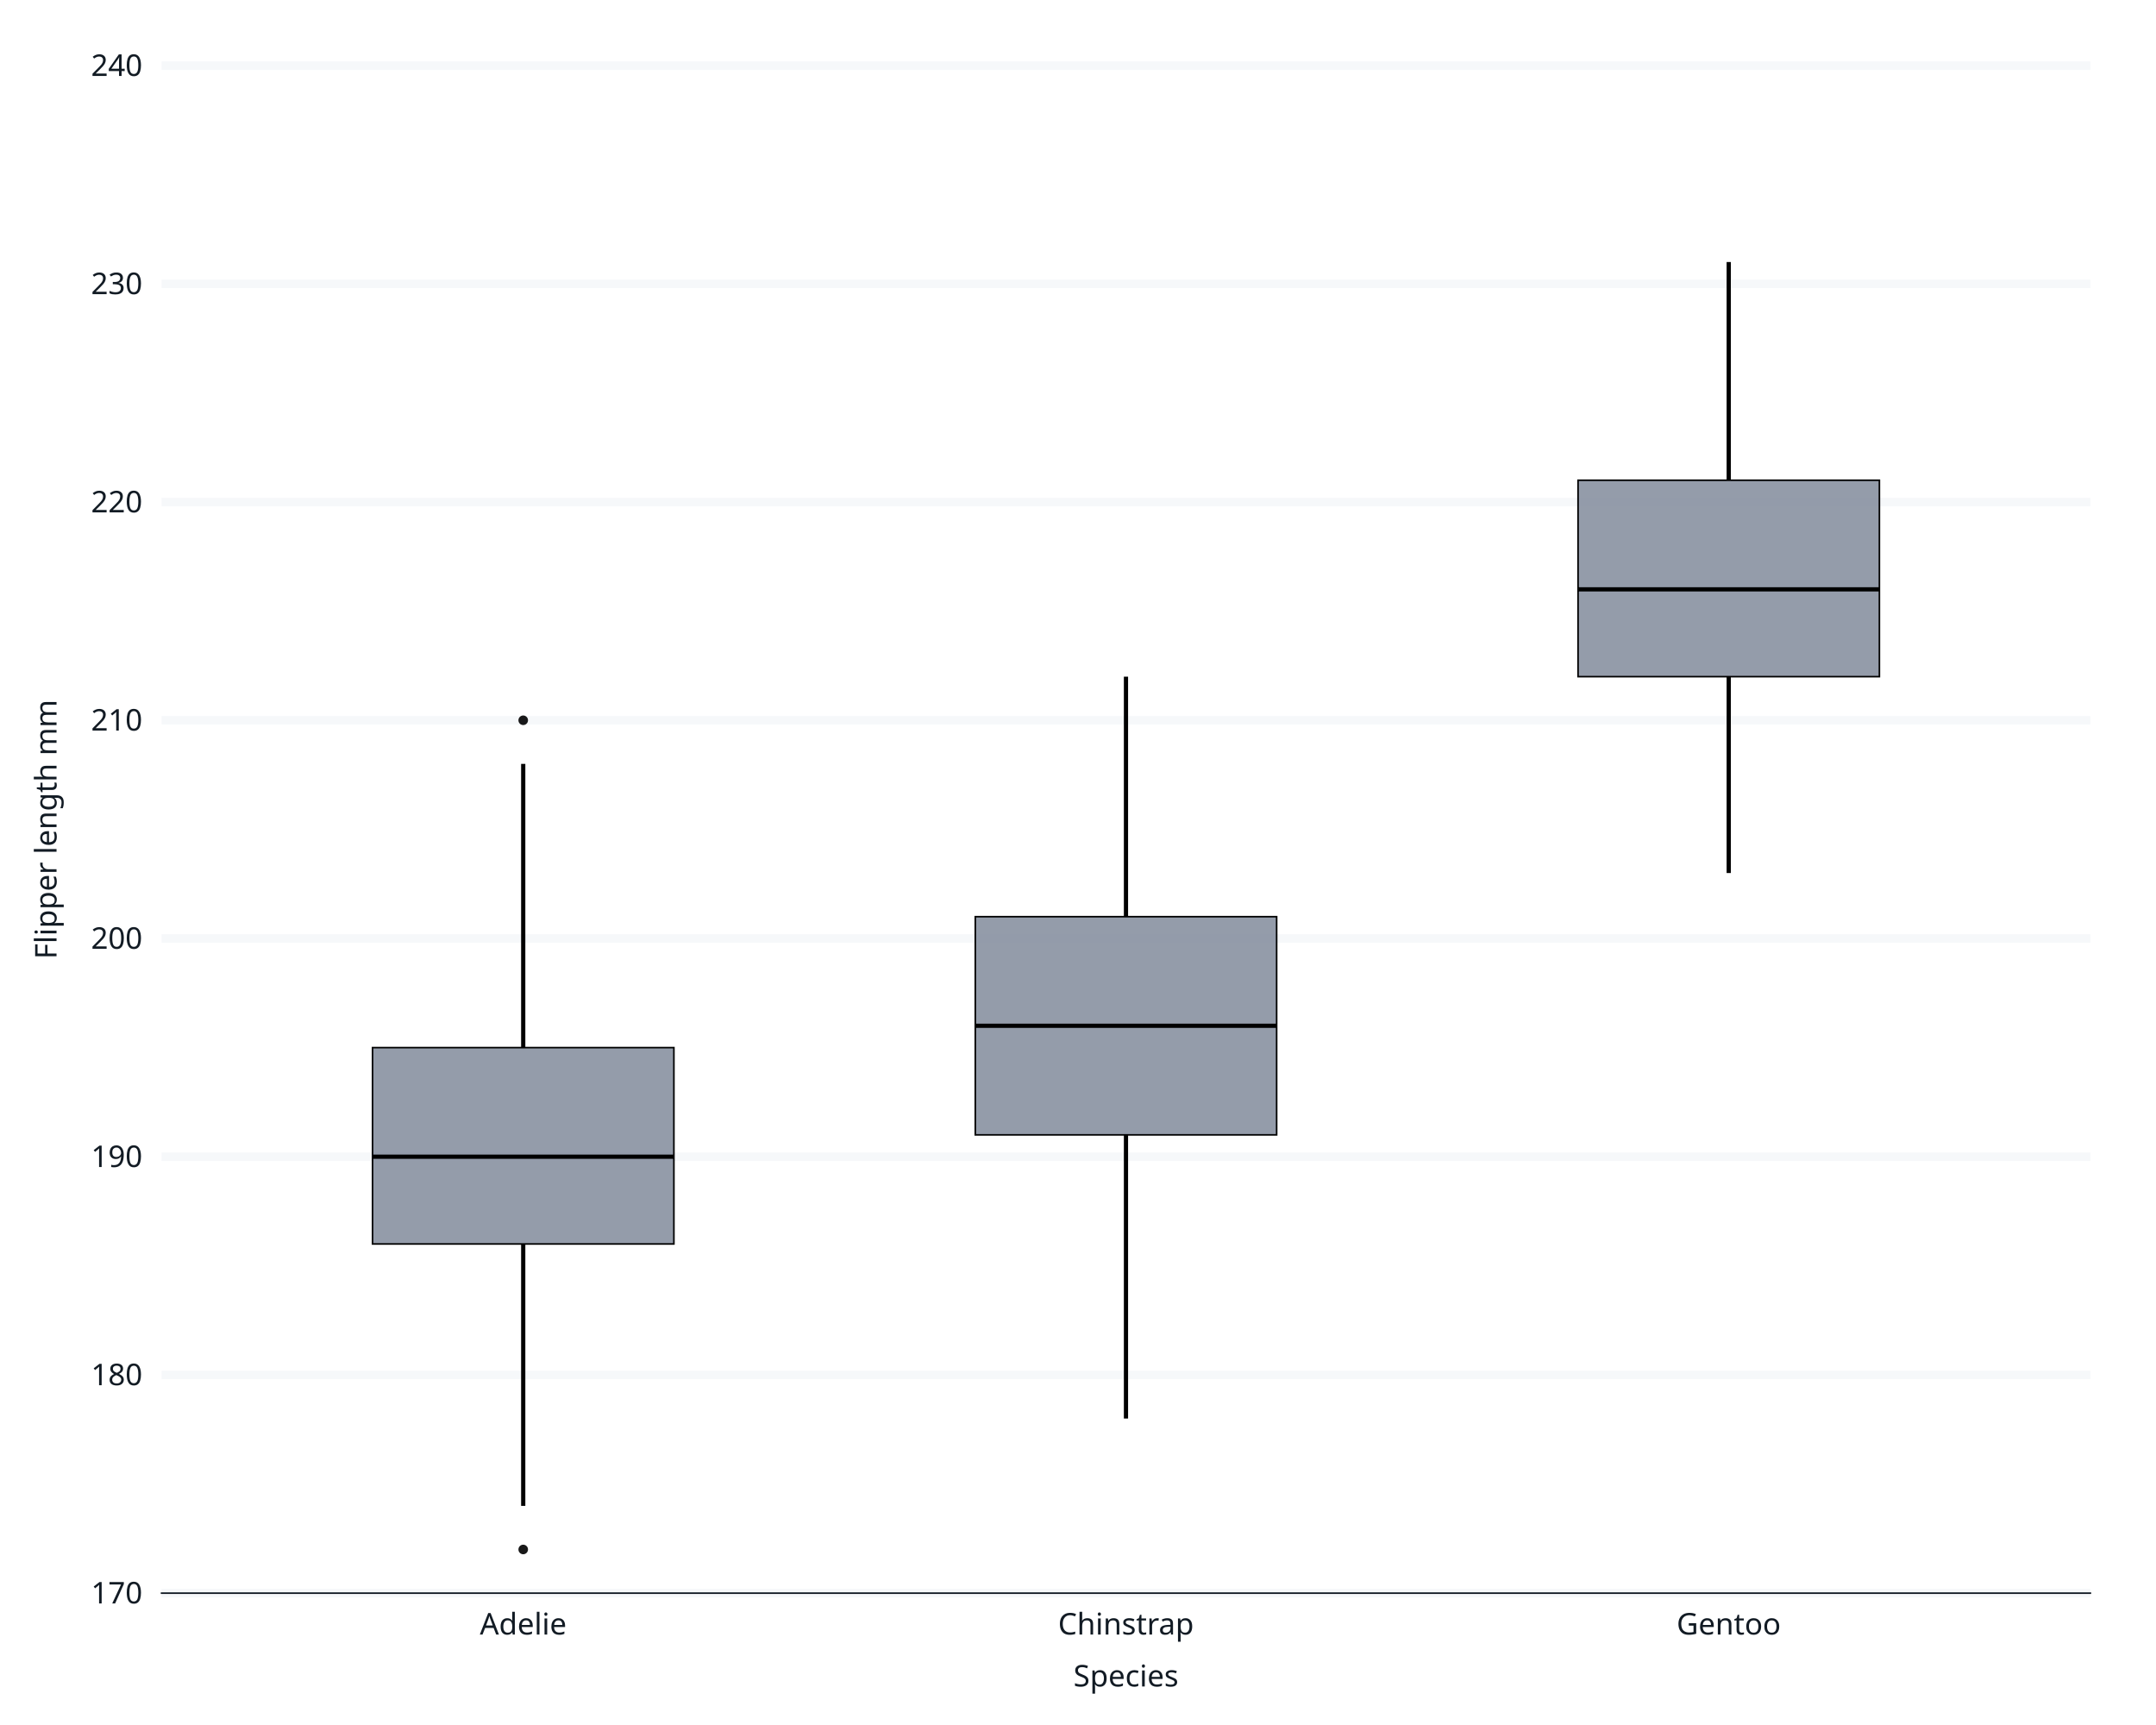
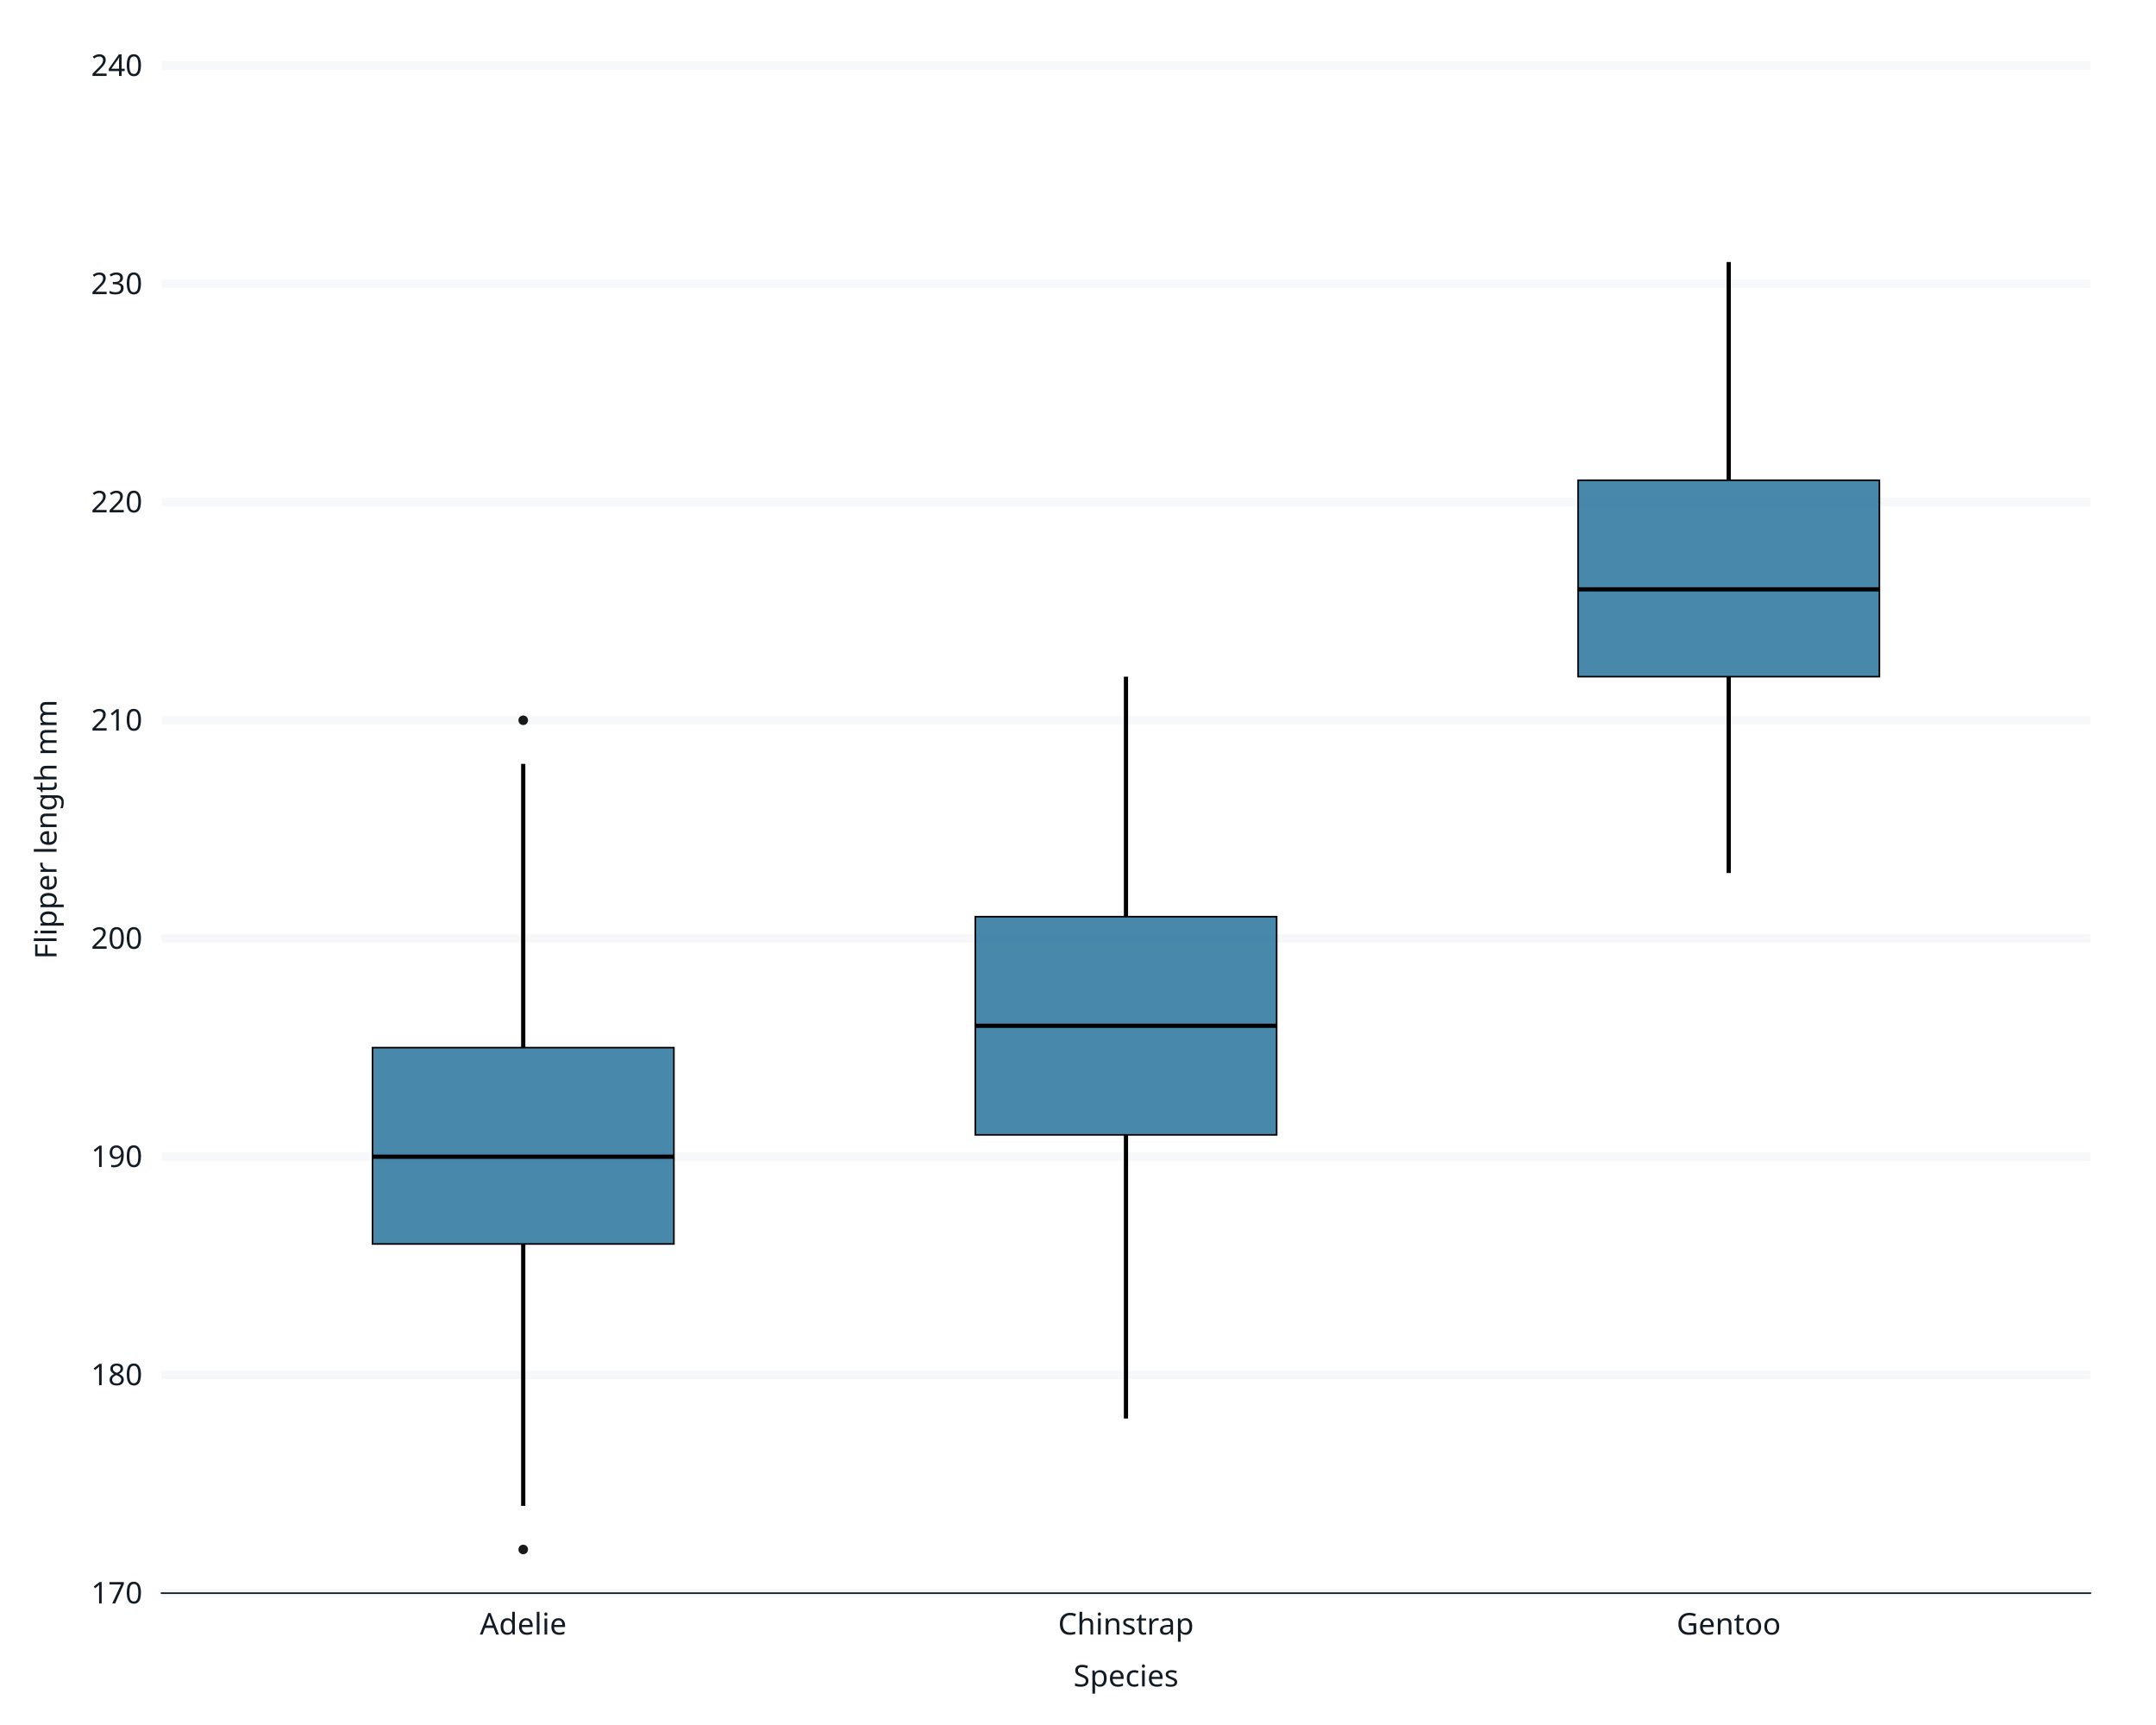
<svg xmlns="http://www.w3.org/2000/svg" class="svglite" data-engine-version="2.0" width="720.00pt" height="576.00pt" viewBox="0 0 720.00 576.00">
  <defs>
    <style type="text/css">
    .svglite line, .svglite polyline, .svglite polygon, .svglite path, .svglite rect, .svglite circle {
      fill: none;
      stroke: #000000;
      stroke-linecap: round;
      stroke-linejoin: round;
      stroke-miterlimit: 10.00;
    }
  </style>
  </defs>
  <rect width="100%" height="100%" style="stroke: none; fill: #FFFFFF;" />
  <defs>
    <clipPath id="cpMC4wMHw3MjAuMDB8MC4wMHw1NzYuMDA=">
      <rect x="0.00" y="0.00" width="720.00" height="576.00" />
    </clipPath>
  </defs>
  <g clip-path="url(#cpMC4wMHw3MjAuMDB8MC4wMHw1NzYuMDA=)">
    <rect x="0" y="0.00" width="720.00" height="576.00" style="stroke-width: 1.07; stroke: #FFFFFF; fill: #FFFFFF;" />
    <rect x="53.95" y="21.92" width="644.13" height="510.05" style="stroke-width: 1.07; stroke: #FFFFFF; fill: #FFFFFF;" />
    <polyline points="53.95,531.97 698.08,531.97 " style="stroke-width: 2.84; stroke: #F6F8FA; stroke-linecap: butt;" />
    <polyline points="53.95,459.10 698.08,459.10 " style="stroke-width: 2.84; stroke: #F6F8FA; stroke-linecap: butt;" />
    <polyline points="53.95,386.24 698.08,386.24 " style="stroke-width: 2.84; stroke: #F6F8FA; stroke-linecap: butt;" />
    <polyline points="53.95,313.37 698.08,313.37 " style="stroke-width: 2.84; stroke: #F6F8FA; stroke-linecap: butt;" />
    <polyline points="53.95,240.51 698.08,240.51 " style="stroke-width: 2.84; stroke: #F6F8FA; stroke-linecap: butt;" />
    <polyline points="53.95,167.65 698.08,167.65 " style="stroke-width: 2.84; stroke: #F6F8FA; stroke-linecap: butt;" />
    <polyline points="53.95,94.78 698.08,94.78 " style="stroke-width: 2.84; stroke: #F6F8FA; stroke-linecap: butt;" />
    <polyline points="53.95,21.92 698.08,21.92 " style="stroke-width: 2.84; stroke: #F6F8FA; stroke-linecap: butt;" />
    <polyline points="174.73,531.97 174.73,21.92 " style="stroke-width: 2.84; stroke: none; stroke-linecap: butt;" />
    <polyline points="376.02,531.97 376.02,21.92 " style="stroke-width: 2.84; stroke: none; stroke-linecap: butt;" />
    <polyline points="577.31,531.97 577.31,21.92 " style="stroke-width: 2.84; stroke: none; stroke-linecap: butt;" />
    <circle cx="174.73" cy="517.39" r="1.60" style="stroke-width: 0.00; stroke: #000000; stroke-opacity: 0.90; fill: #000000; fill-opacity: 0.90;" />
    <circle cx="174.73" cy="240.51" r="1.60" style="stroke-width: 0.00; stroke: #000000; stroke-opacity: 0.90; fill: #000000; fill-opacity: 0.90;" />
    <line x1="174.73" y1="349.81" x2="174.73" y2="255.08" style="stroke-width: 1.41; stroke-linecap: butt;" />
    <line x1="174.73" y1="415.38" x2="174.73" y2="502.82" style="stroke-width: 1.41; stroke-linecap: butt;" />
-     <polygon points="124.41,349.81 124.41,415.38 225.05,415.38 225.05,349.81 124.41,349.81 " style="stroke-width: 0.53; stroke-linecap: butt; stroke-linejoin: miter; fill: #8991A1; fill-opacity: 0.90;" />
+     <polygon points="124.41,349.81 124.41,415.38 225.05,415.38 225.05,349.81 124.41,349.81 " style="stroke-width: 0.53; stroke-linecap: butt; stroke-linejoin: miter; fill: #357BA2; fill-opacity: 0.90;" />
    <line x1="124.41" y1="386.24" x2="225.05" y2="386.24" style="stroke-width: 1.41; stroke-linecap: butt; stroke-linejoin: miter;" />
    <line x1="376.02" y1="306.09" x2="376.02" y2="225.94" style="stroke-width: 1.41; stroke-linecap: butt;" />
    <line x1="376.02" y1="378.95" x2="376.02" y2="473.67" style="stroke-width: 1.41; stroke-linecap: butt;" />
-     <polygon points="325.70,306.09 325.70,378.95 426.34,378.95 426.34,306.09 325.70,306.09 " style="stroke-width: 0.53; stroke-linecap: butt; stroke-linejoin: miter; fill: #8991A1; fill-opacity: 0.90;" />
+     <polygon points="325.70,306.09 325.70,378.95 426.34,378.95 426.34,306.09 325.70,306.09 " style="stroke-width: 0.53; stroke-linecap: butt; stroke-linejoin: miter; fill: #357BA2; fill-opacity: 0.90;" />
    <line x1="325.70" y1="342.52" x2="426.34" y2="342.52" style="stroke-width: 1.41; stroke-linecap: butt; stroke-linejoin: miter;" />
    <line x1="577.31" y1="160.36" x2="577.31" y2="87.50" style="stroke-width: 1.41; stroke-linecap: butt;" />
    <line x1="577.31" y1="225.94" x2="577.31" y2="291.51" style="stroke-width: 1.41; stroke-linecap: butt;" />
-     <polygon points="526.99,160.36 526.99,225.94 627.63,225.94 627.63,160.36 526.99,160.36 " style="stroke-width: 0.53; stroke-linecap: butt; stroke-linejoin: miter; fill: #8991A1; fill-opacity: 0.90;" />
+     <polygon points="526.99,160.36 526.99,225.94 627.63,225.94 627.63,160.36 526.99,160.36 " style="stroke-width: 0.53; stroke-linecap: butt; stroke-linejoin: miter; fill: #357BA2; fill-opacity: 0.90;" />
    <line x1="526.99" y1="196.79" x2="627.63" y2="196.79" style="stroke-width: 1.41; stroke-linecap: butt; stroke-linejoin: miter;" />
    <polyline points="53.95,531.97 53.95,21.92 " style="stroke-width: 0.53; stroke: none; stroke-linecap: square;" />
    <text x="47.56" y="535.41" text-anchor="end" style="font-size: 10.00px; fill: #121B24; font-family: sans;" textLength="16.69px" lengthAdjust="spacingAndGlyphs">170</text>
    <text x="47.56" y="462.54" text-anchor="end" style="font-size: 10.00px; fill: #121B24; font-family: sans;" textLength="16.69px" lengthAdjust="spacingAndGlyphs">180</text>
    <text x="47.56" y="389.68" text-anchor="end" style="font-size: 10.00px; fill: #121B24; font-family: sans;" textLength="16.69px" lengthAdjust="spacingAndGlyphs">190</text>
    <text x="47.56" y="316.81" text-anchor="end" style="font-size: 10.00px; fill: #121B24; font-family: sans;" textLength="16.69px" lengthAdjust="spacingAndGlyphs">200</text>
    <text x="47.56" y="243.95" text-anchor="end" style="font-size: 10.00px; fill: #121B24; font-family: sans;" textLength="16.69px" lengthAdjust="spacingAndGlyphs">210</text>
    <text x="47.56" y="171.09" text-anchor="end" style="font-size: 10.00px; fill: #121B24; font-family: sans;" textLength="16.69px" lengthAdjust="spacingAndGlyphs">220</text>
    <text x="47.56" y="98.22" text-anchor="end" style="font-size: 10.00px; fill: #121B24; font-family: sans;" textLength="16.69px" lengthAdjust="spacingAndGlyphs">230</text>
    <text x="47.56" y="25.36" text-anchor="end" style="font-size: 10.00px; fill: #121B24; font-family: sans;" textLength="16.69px" lengthAdjust="spacingAndGlyphs">240</text>
    <polyline points="50.30,531.97 53.95,531.97 " style="stroke-width: 0.53; stroke: none; stroke-linecap: butt;" />
    <polyline points="50.30,459.10 53.95,459.10 " style="stroke-width: 0.53; stroke: none; stroke-linecap: butt;" />
    <polyline points="50.30,386.24 53.95,386.24 " style="stroke-width: 0.53; stroke: none; stroke-linecap: butt;" />
    <polyline points="50.30,313.37 53.95,313.37 " style="stroke-width: 0.53; stroke: none; stroke-linecap: butt;" />
    <polyline points="50.30,240.51 53.95,240.51 " style="stroke-width: 0.53; stroke: none; stroke-linecap: butt;" />
    <polyline points="50.30,167.65 53.95,167.65 " style="stroke-width: 0.53; stroke: none; stroke-linecap: butt;" />
    <polyline points="50.30,94.78 53.95,94.78 " style="stroke-width: 0.53; stroke: none; stroke-linecap: butt;" />
    <polyline points="50.30,21.92 53.95,21.92 " style="stroke-width: 0.53; stroke: none; stroke-linecap: butt;" />
    <polyline points="53.95,531.97 698.08,531.97 " style="stroke-width: 0.53; stroke: #121B24; stroke-linecap: square;" />
    <polyline points="174.73,535.62 174.73,531.97 " style="stroke-width: 0.53; stroke: none; stroke-linecap: butt;" />
    <polyline points="376.02,535.62 376.02,531.97 " style="stroke-width: 0.53; stroke: none; stroke-linecap: butt;" />
    <polyline points="577.31,535.62 577.31,531.97 " style="stroke-width: 0.53; stroke: none; stroke-linecap: butt;" />
    <text x="174.73" y="545.79" text-anchor="middle" style="font-size: 10.00px; fill: #121B24; font-family: sans;" textLength="27.80px" lengthAdjust="spacingAndGlyphs">Adelie</text>
    <text x="376.02" y="545.79" text-anchor="middle" style="font-size: 10.00px; fill: #121B24; font-family: sans;" textLength="42.80px" lengthAdjust="spacingAndGlyphs">Chinstrap</text>
    <text x="577.31" y="545.79" text-anchor="middle" style="font-size: 10.00px; fill: #121B24; font-family: sans;" textLength="32.81px" lengthAdjust="spacingAndGlyphs">Gentoo</text>
    <text x="376.02" y="563.13" text-anchor="middle" style="font-size: 10.00px; fill: #121B24; font-family: sans;" textLength="35.59px" lengthAdjust="spacingAndGlyphs">Species</text>
    <text transform="translate(18.88,276.94) rotate(-90)" text-anchor="middle" style="font-size: 10.00px; fill: #121B24; font-family: sans;" textLength="80.03px" lengthAdjust="spacingAndGlyphs">Flipper length mm</text>
  </g>
</svg>
